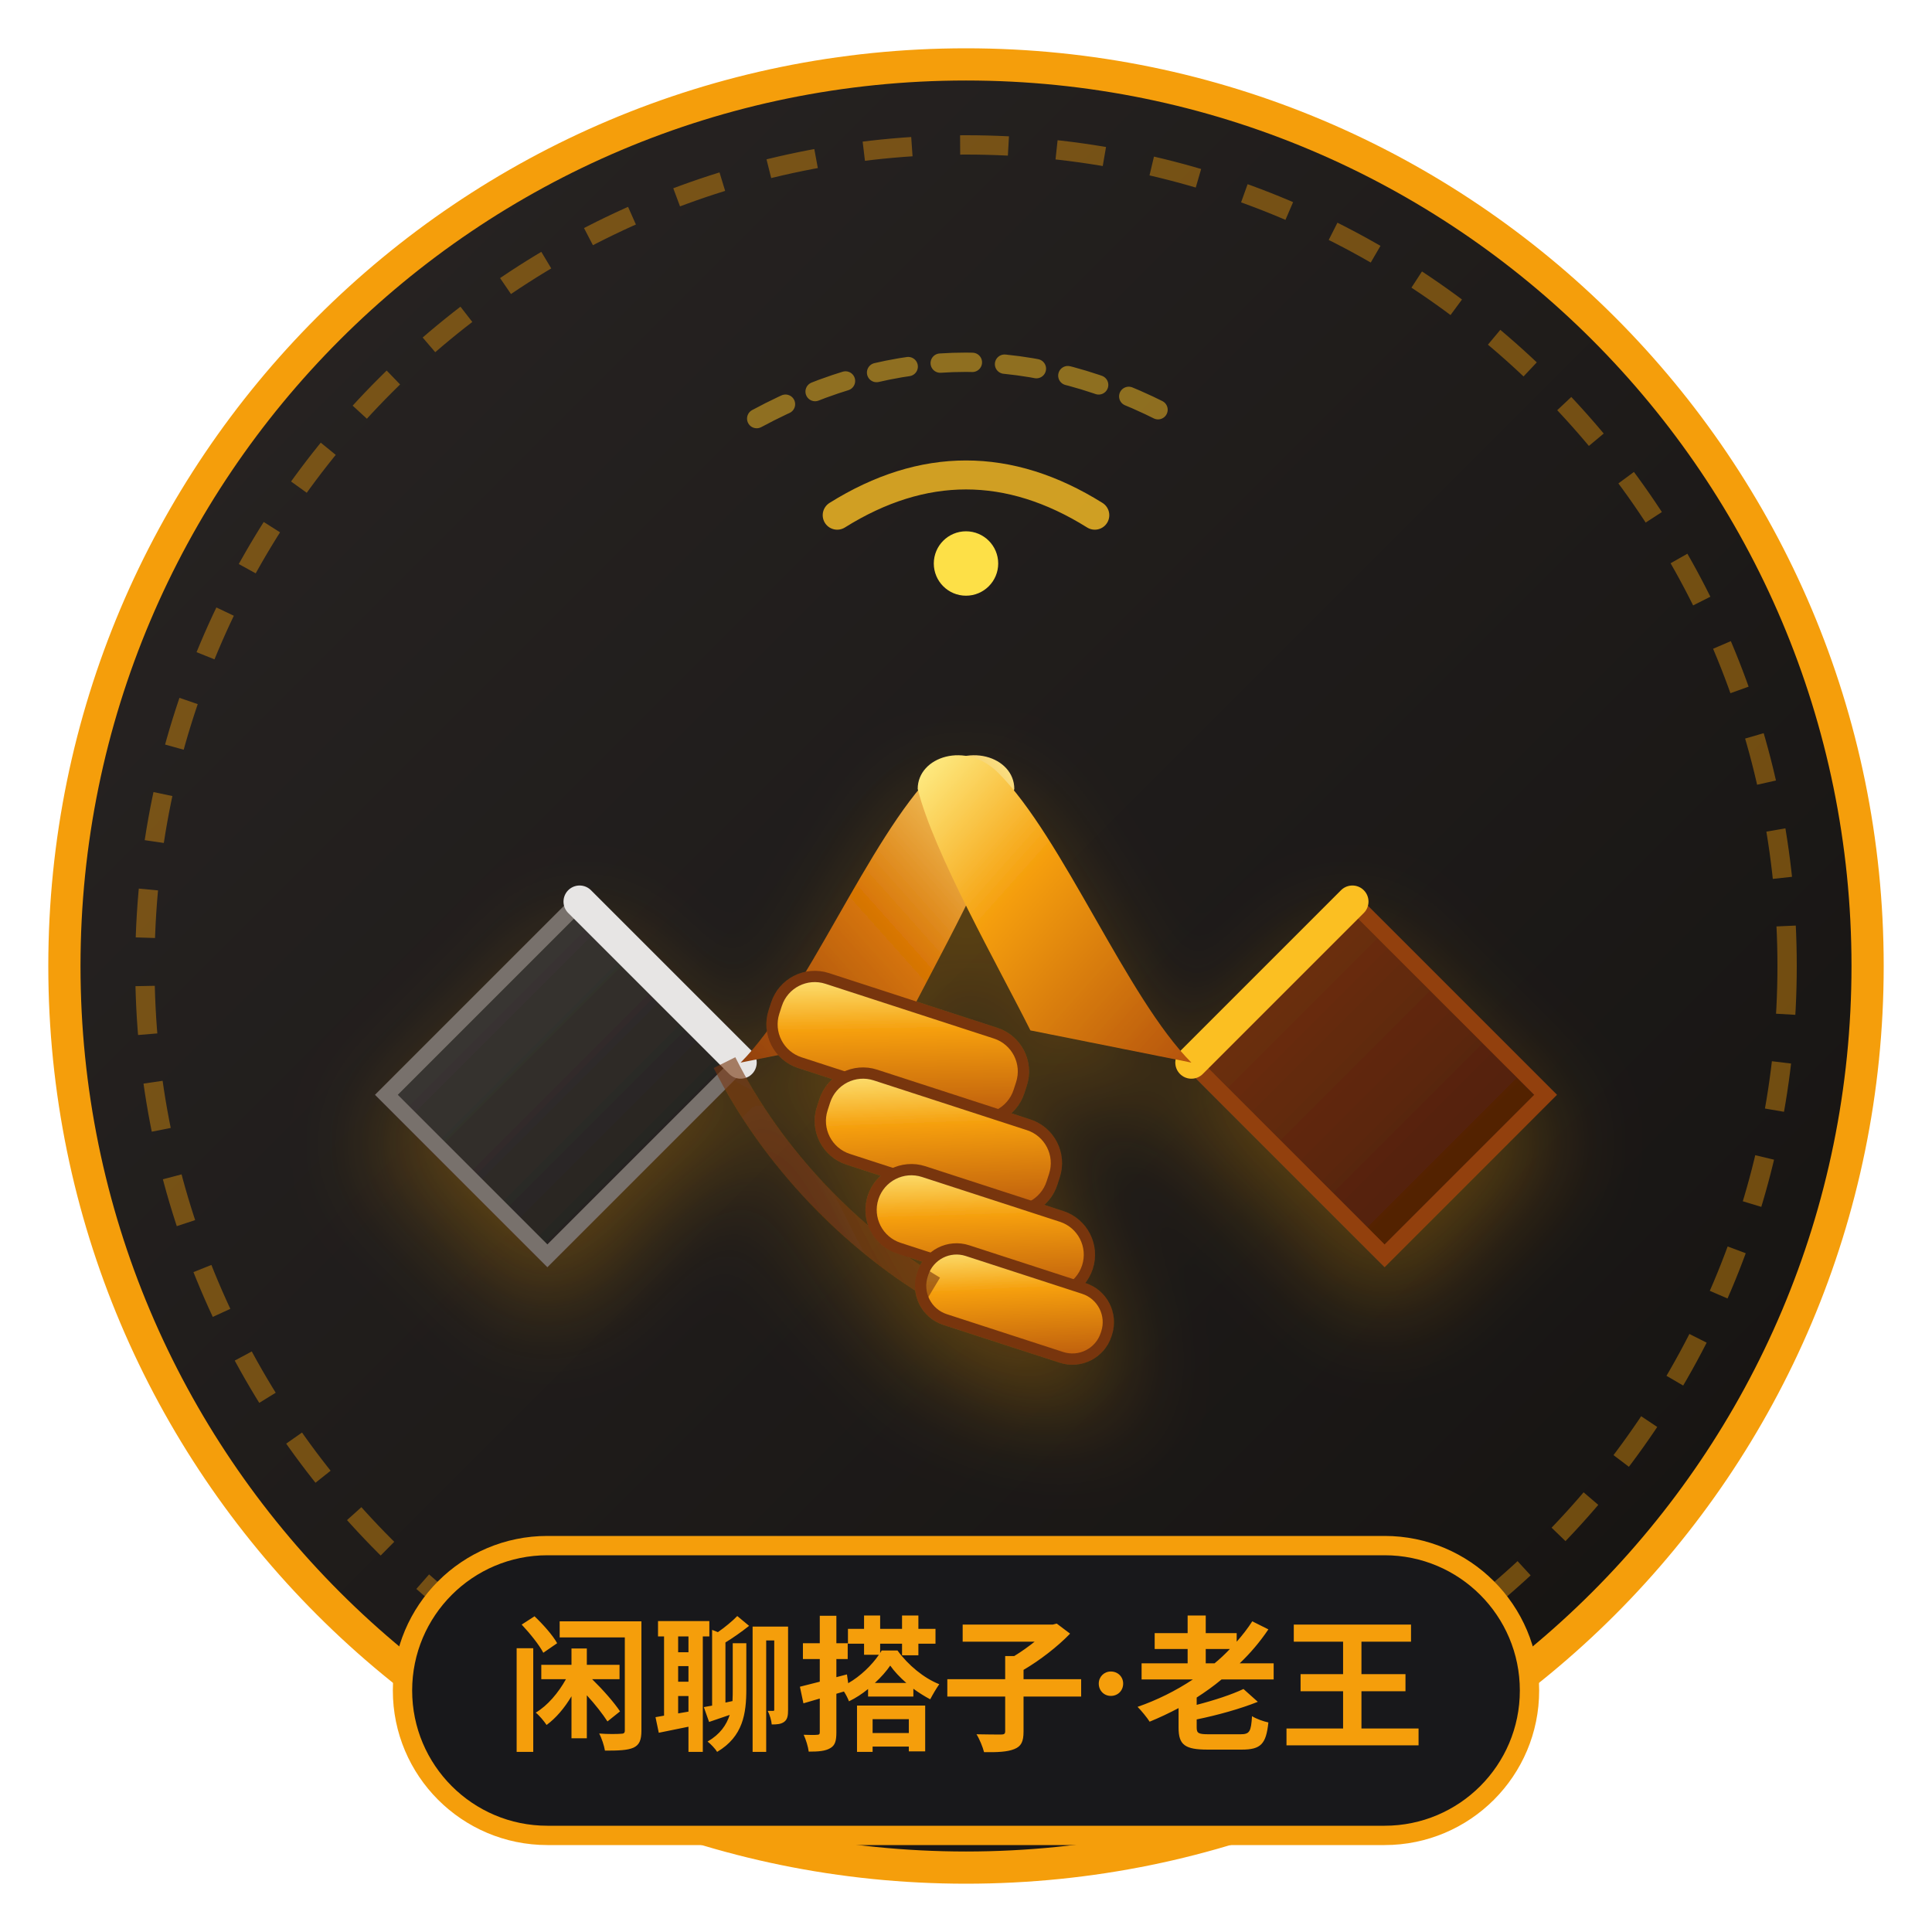
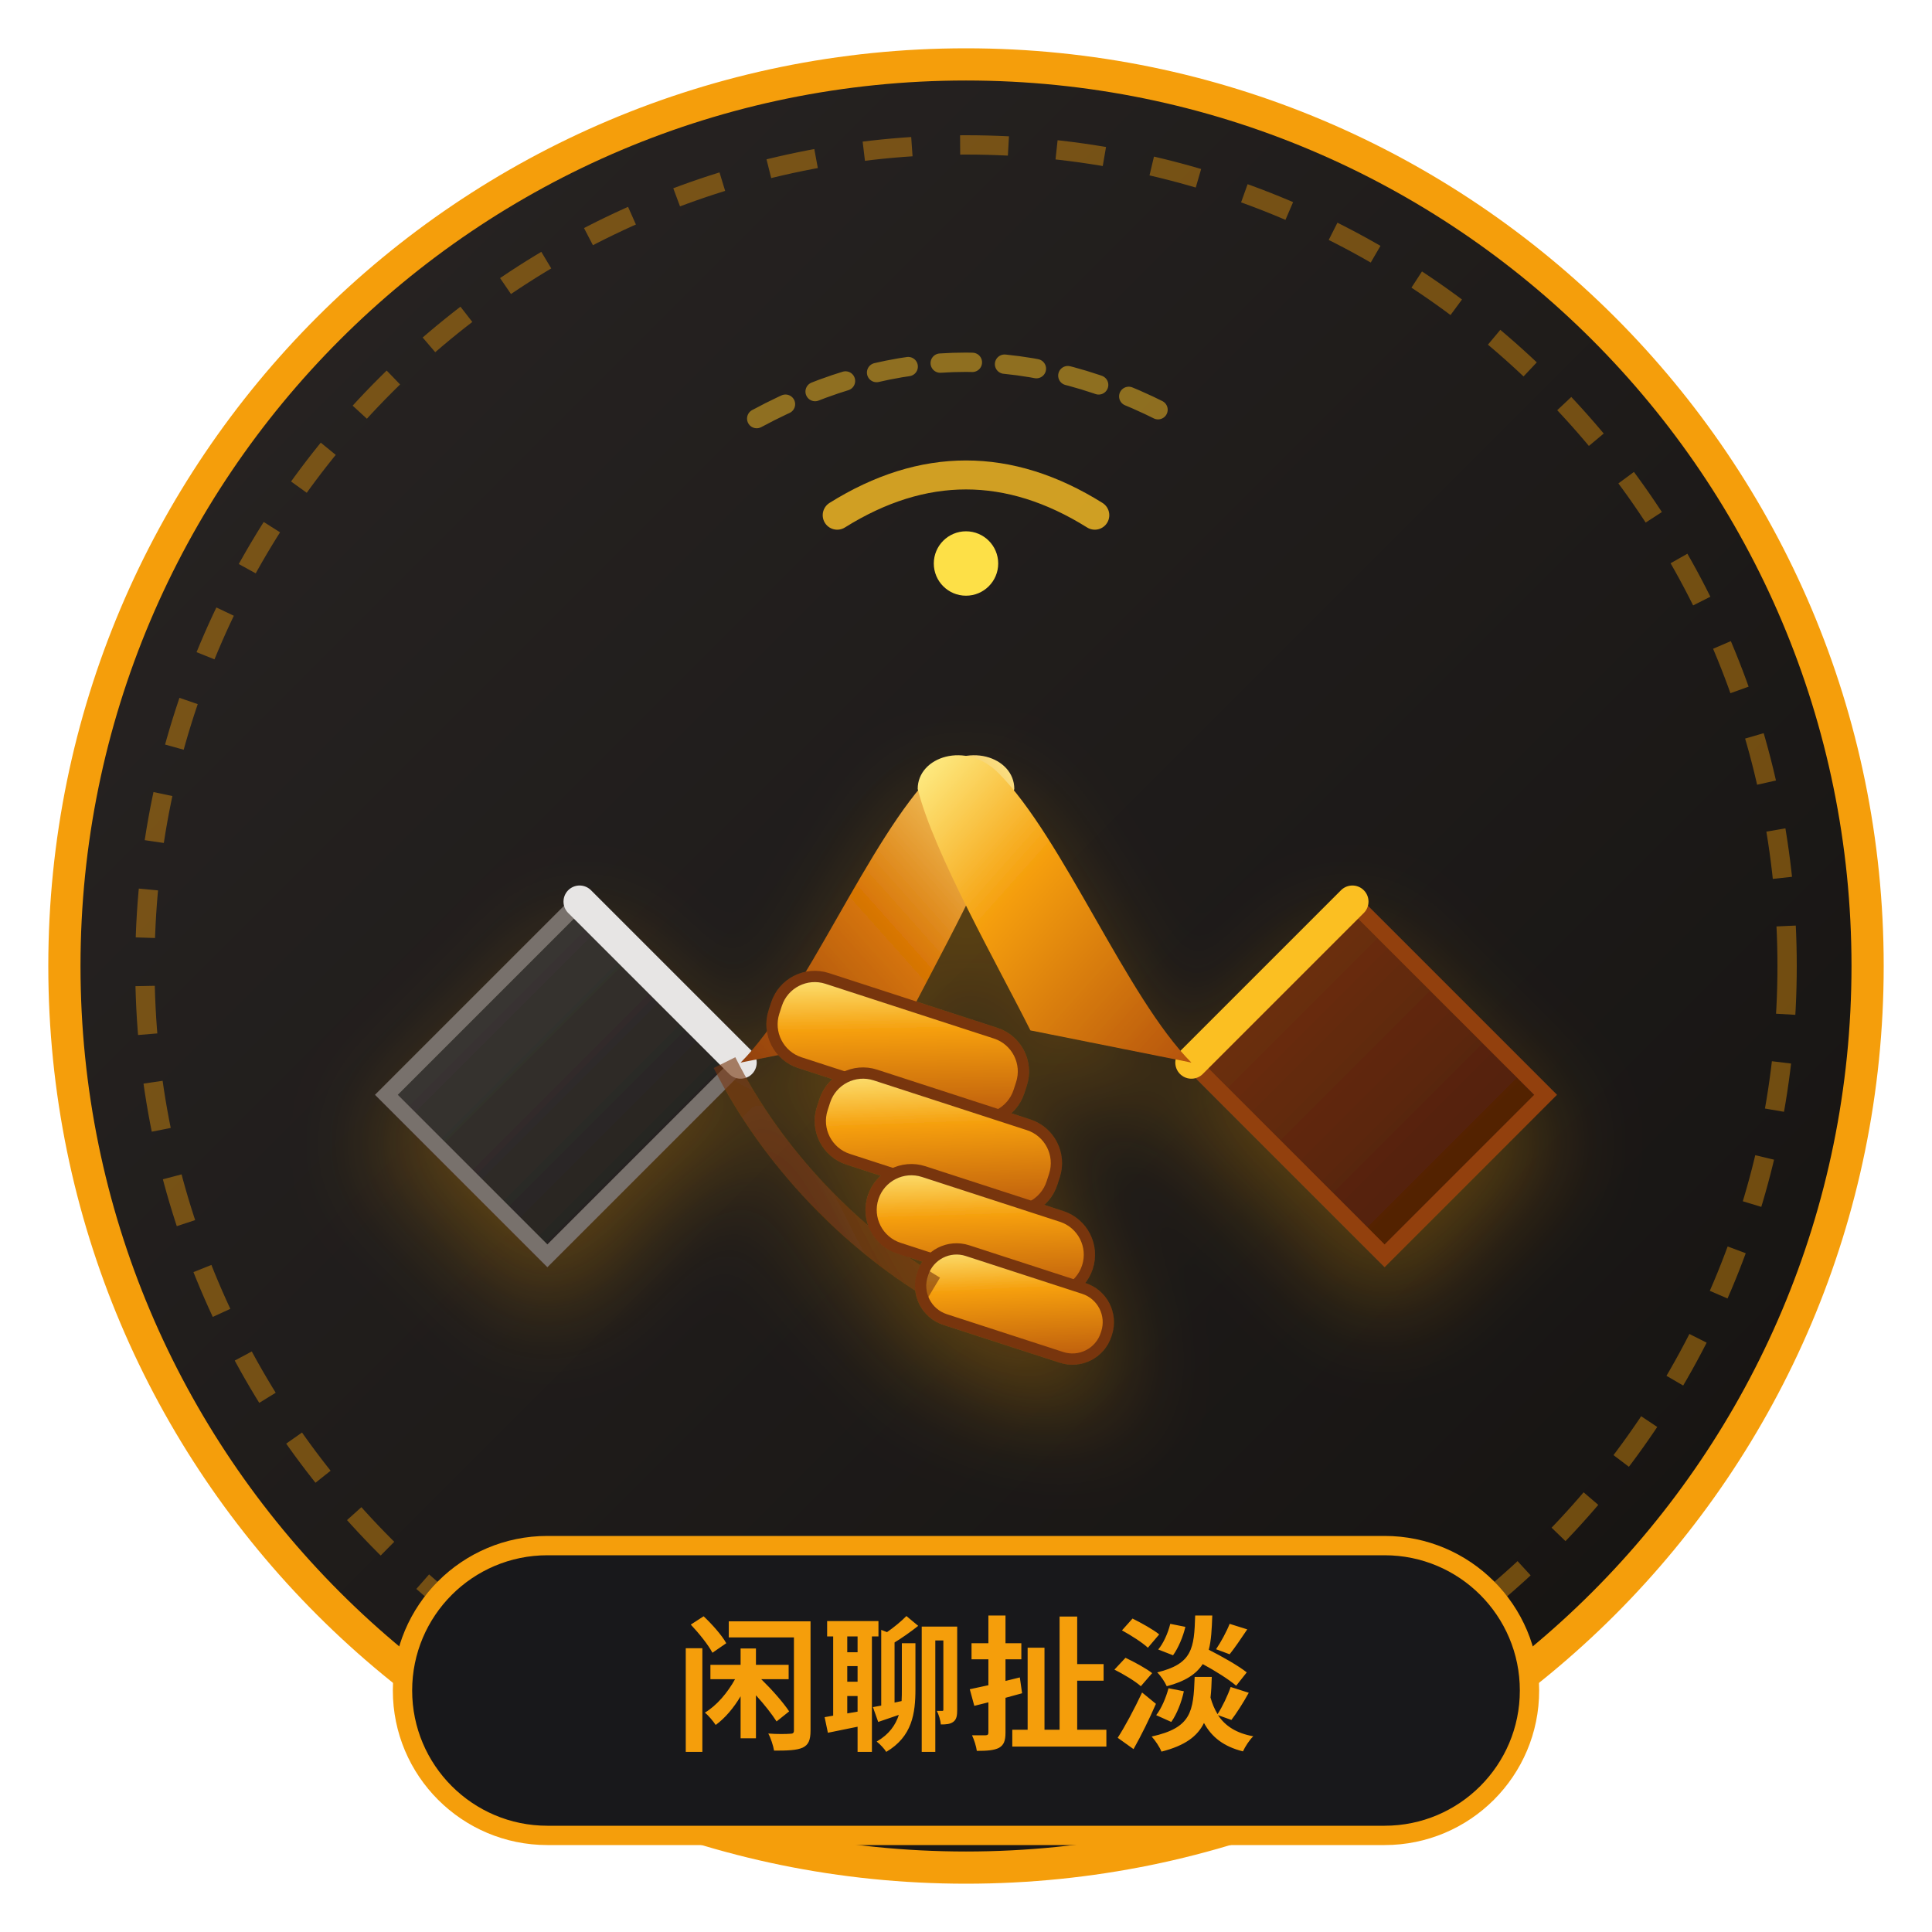
<svg xmlns="http://www.w3.org/2000/svg" viewBox="0 0 120 120" width="120" height="120">
  <defs>
    <linearGradient id="shakeBg" x1="0%" y1="0%" x2="100%" y2="100%">
      <stop offset="0%" stop-color="#292524" />
      <stop offset="100%" stop-color="#141210" />
    </linearGradient>
    <linearGradient id="handGold" x1="0%" y1="0%" x2="100%" y2="100%">
      <stop offset="0%" stop-color="#FEF08A" />
      <stop offset="40%" stop-color="#F59E0B" />
      <stop offset="100%" stop-color="#B45309" />
    </linearGradient>
    <linearGradient id="handWarm" x1="100%" y1="0%" x2="0%" y2="100%">
      <stop offset="0%" stop-color="#FDE68A" />
      <stop offset="50%" stop-color="#D97706" />
      <stop offset="100%" stop-color="#92400E" />
    </linearGradient>
    <linearGradient id="sleeveL" x1="0%" y1="0%" x2="100%" y2="100%">
      <stop offset="0%" stop-color="#44403C" />
      <stop offset="100%" stop-color="#1C1917" />
    </linearGradient>
    <linearGradient id="sleeveR" x1="0%" y1="0%" x2="100%" y2="100%">
      <stop offset="0%" stop-color="#78350F" />
      <stop offset="100%" stop-color="#451A03" />
    </linearGradient>
    <filter id="shakeGlow" x="-20%" y="-20%" width="140%" height="140%">
      <feDropShadow dx="0" dy="3" stdDeviation="3" flood-color="#F59E0B" flood-opacity="0.3" />
    </filter>
  </defs>
  <circle cx="60" cy="60" r="56" fill="url(#shakeBg)" stroke="#F59E0B" stroke-width="2" />
  <circle cx="60" cy="60" r="51" fill="none" stroke="#F59E0B" stroke-width="1.2" stroke-dasharray="3 3" opacity="0.4" />
  <path d="M 52 32 Q 60 27 68 32" fill="none" stroke="#FBBF24" stroke-width="1.8" stroke-linecap="round" opacity="0.8" />
  <path d="M 47 26 Q 60 19 73 26" fill="none" stroke="#FBBF24" stroke-width="1.2" stroke-linecap="round" stroke-dasharray="2 2" opacity="0.5" />
  <circle cx="60" cy="35" r="2" fill="#FDE047" />
  <g filter="url(#shakeGlow)">
    <path d="M 24 68 L 36 56 L 46 66 L 34 78 Z" fill="url(#sleeveL)" stroke="#78716C" stroke-width="1" />
    <line x1="36" y1="56" x2="46" y2="66" stroke="#E7E5E4" stroke-width="2" stroke-linecap="round" />
    <path d="M 96 68 L 84 56 L 74 66 L 86 78 Z" fill="url(#sleeveR)" stroke="#92400E" stroke-width="1" />
    <line x1="84" y1="56" x2="74" y2="66" stroke="#FBBF24" stroke-width="2" stroke-linecap="round" />
    <path d="M 46 66 C 50 62, 54 52, 58 48 C 60 46, 63 47, 63 49 C 62 53, 58 60, 56 64 Z" fill="url(#handWarm)" />
    <path d="M 74 66 C 70 62, 66 52, 62 48 C 60 46, 57 47, 57 49 C 58 53, 62 60, 64 64 Z" fill="url(#handGold)" />
    <rect x="49" y="60" width="16" height="5.5" rx="2.5" fill="url(#handGold)" transform="rotate(18 49 60)" stroke="#78350F" stroke-width="0.7" />
    <rect x="52" y="66" width="15" height="5.5" rx="2.5" fill="url(#handGold)" transform="rotate(18 52 66)" stroke="#78350F" stroke-width="0.7" />
    <rect x="55" y="72" width="14" height="5" rx="2.5" fill="url(#handGold)" transform="rotate(18 55 72)" stroke="#78350F" stroke-width="0.7" />
    <rect x="58" y="77" width="12" height="4.5" rx="2.2" fill="url(#handGold)" transform="rotate(18 58 77)" stroke="#78350F" stroke-width="0.7" />
    <path d="M 45 66 C 48 72, 53 77, 58 80" fill="none" stroke="#78350F" stroke-width="1.5" opacity="0.6" />
  </g>
  <rect x="25" y="96" width="70" height="18" rx="9" fill="#18181B" stroke="#F59E0B" stroke-width="1.2" />
-   <text x="60" y="108" fill="#F59E0B" font-family="-apple-system, sans-serif" font-size="9" font-weight="700" text-anchor="middle">闲聊搭子·老王</text>
+   <text x="60" y="108" fill="#F59E0B" font-family="-apple-system, sans-serif" font-size="9" font-weight="700" text-anchor="middle">闲聊扯淡</text>
</svg>
